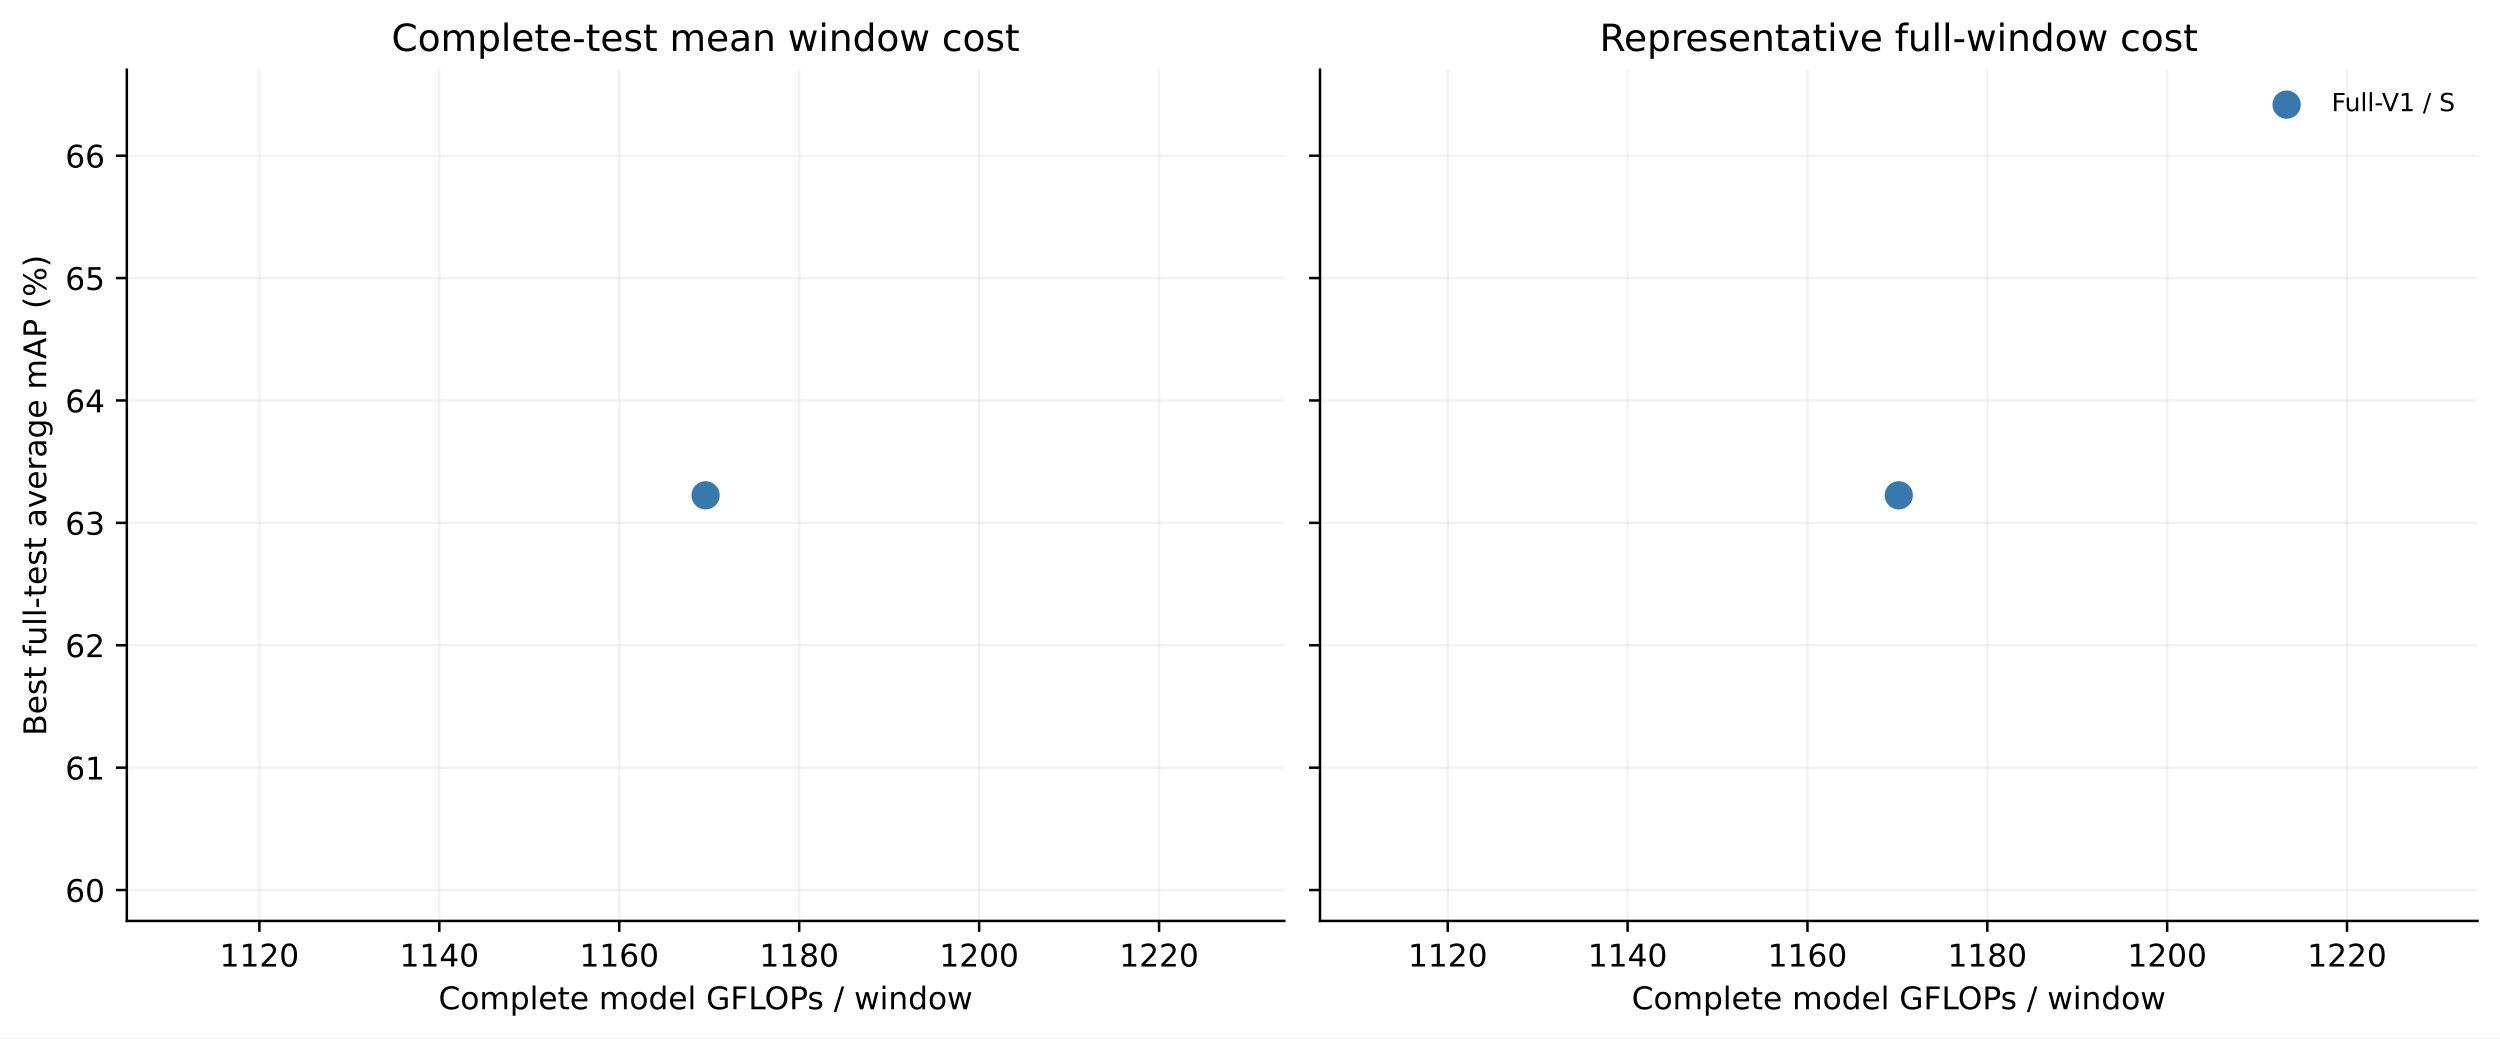
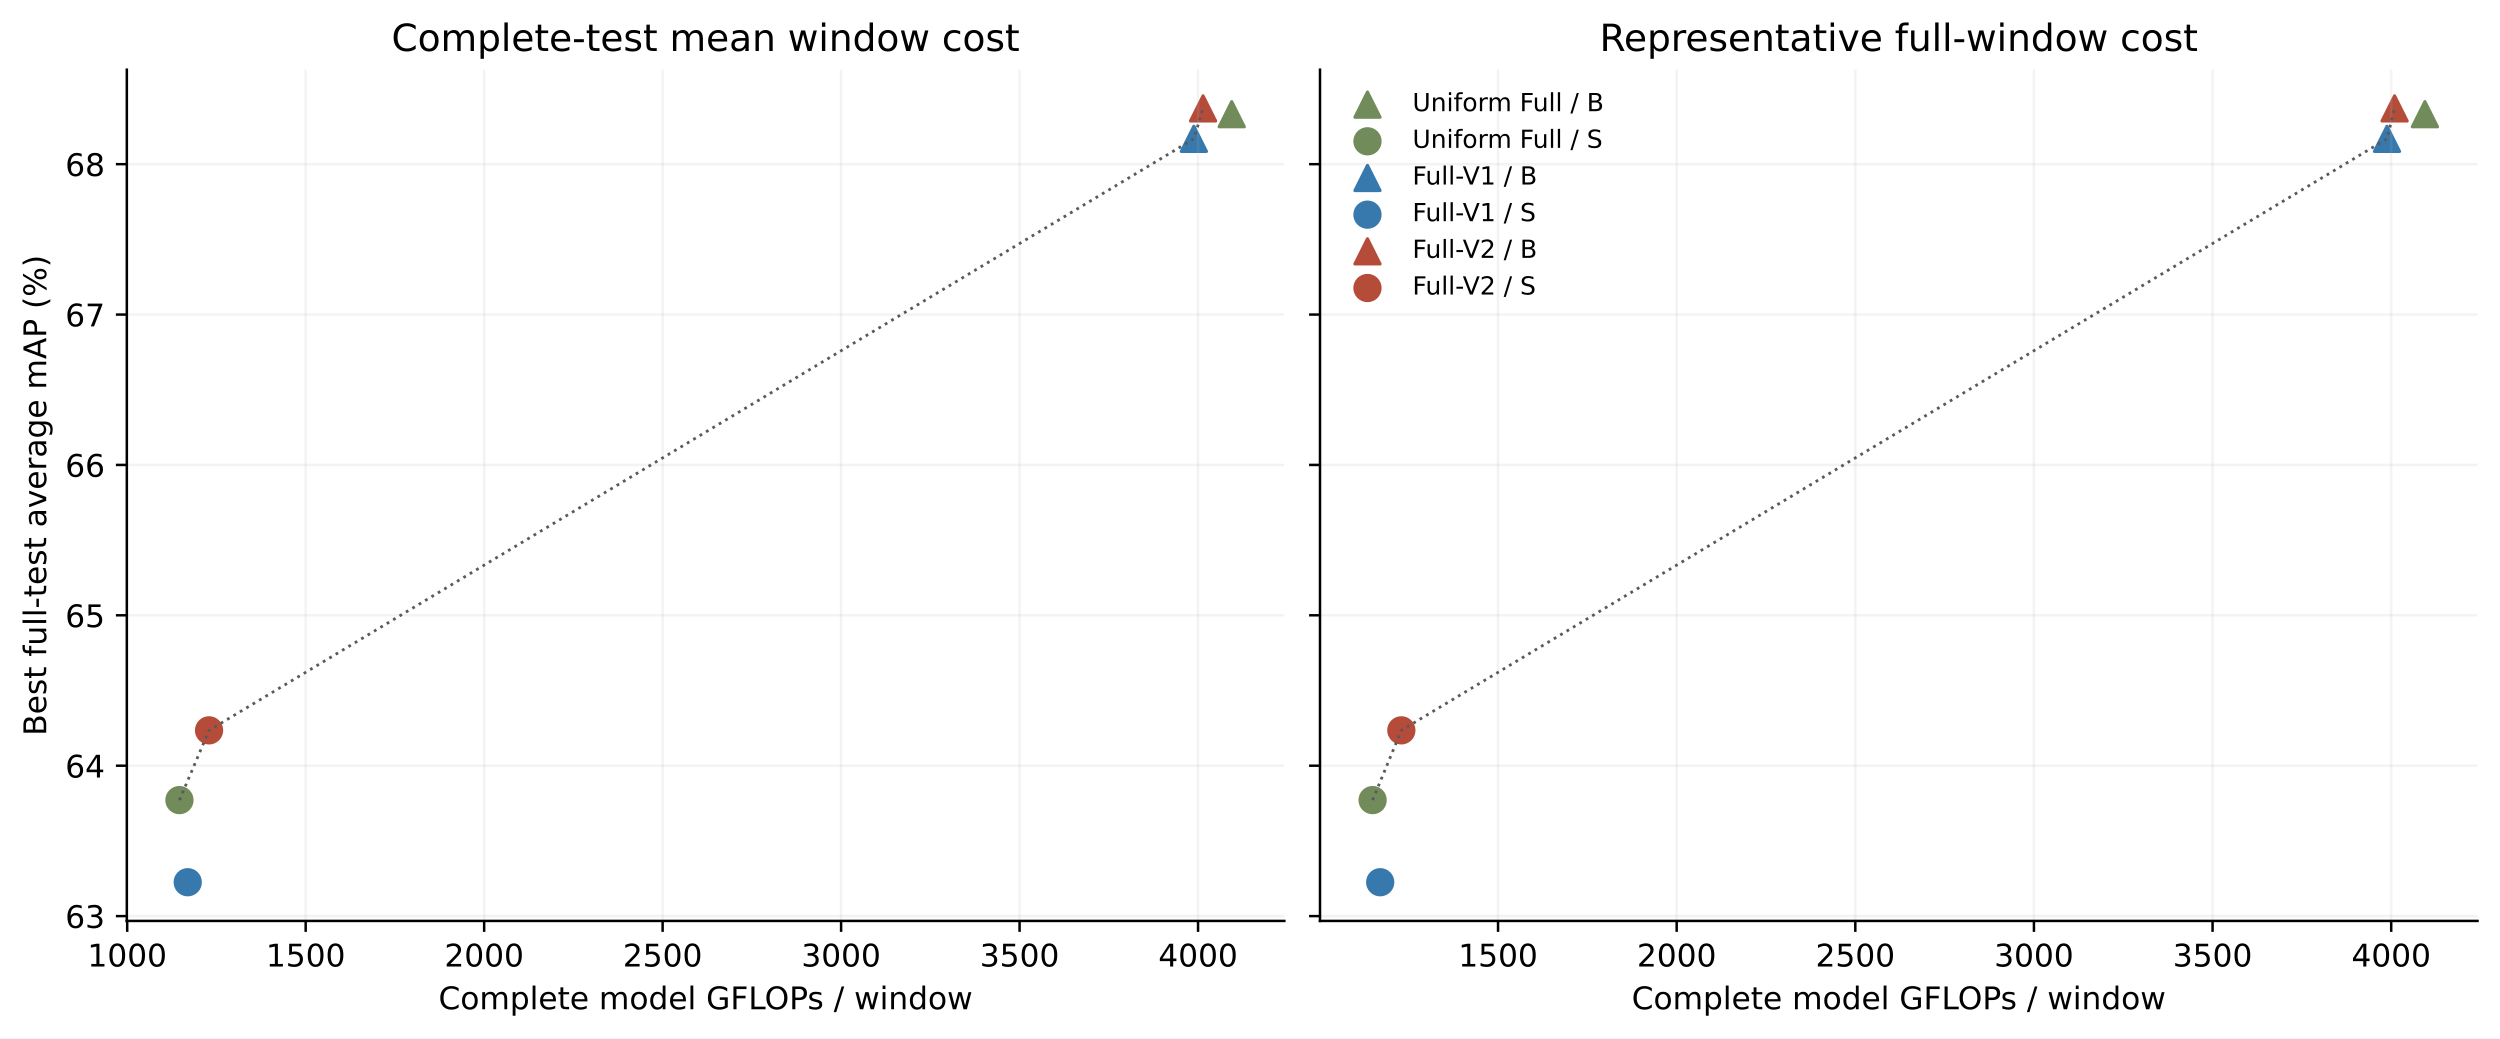
<svg xmlns="http://www.w3.org/2000/svg" xmlns:xlink="http://www.w3.org/1999/xlink" width="800.4pt" height="332.4pt" viewBox="0 0 800.4 332.4" version="1.1">
  <defs>
    <style type="text/css">*{stroke-linejoin: round; stroke-linecap: butt}</style>
  </defs>
  <g id="figure_1">
    <g id="patch_1">
      <path d="M 0 332.4  L 800.4 332.4  L 800.4 0  L 0 0  z " style="fill: #ffffff" />
    </g>
    <g id="axes_1">
      <g id="patch_2">
        <path d="M 40.603 294.843  L 411.191 294.843  L 411.191 22.318  L 40.603 22.318  z " style="fill: #ffffff" />
      </g>
      <g id="PathCollection_1">
        <defs>
-           <path id="m05ff2c87cf" d="M 0 4.031  C 1.069 4.031 2.094 3.606 2.85 2.85  C 3.606 2.094 4.031 1.069 4.031 0  C 4.031 -1.069 3.606 -2.094 2.85 -2.85  C 2.094 -3.606 1.069 -4.031 0 -4.031  C -1.069 -4.031 -2.094 -3.606 -2.85 -2.85  C -3.606 -2.094 -4.031 -1.069 -4.031 0  C -4.031 1.069 -3.606 2.094 -2.85 2.85  C -2.094 3.606 -1.069 4.031 0 4.031  z " style="stroke: #3779ad" />
+           <path id="m44272eaf94" d="M 0 -4.031  L -4.031 4.031  L 4.031 4.031  z " style="stroke: #718b5a" />
        </defs>
-         <g clip-path="url(#pa606c57f43)">
-           <use xlink:href="#m05ff2c87cf" x="225.897" y="158.581" style="fill: #3779ad; stroke: #3779ad" />
+         <g clip-path="url(#pcd680905c7)">
+           <use xlink:href="#m44272eaf94" x="394.346" y="36.565" style="fill: #718b5a; stroke: #718b5a" />
+         </g>
+       </g>
+       <g id="PathCollection_2">
+         <defs>
+           <path id="mfd78c6dddf" d="M 0 4.031  C 1.069 4.031 2.094 3.606 2.85 2.85  C 3.606 2.094 4.031 1.069 4.031 0  C 4.031 -1.069 3.606 -2.094 2.85 -2.85  C 2.094 -3.606 1.069 -4.031 0 -4.031  C -1.069 -4.031 -2.094 -3.606 -2.85 -2.85  C -3.606 -2.094 -4.031 -1.069 -4.031 0  C -4.031 1.069 -3.606 2.094 -2.85 2.85  C -2.094 3.606 -1.069 4.031 0 4.031  z " style="stroke: #718b5a" />
+         </defs>
+         <g clip-path="url(#pcd680905c7)">
+           <use xlink:href="#mfd78c6dddf" x="57.448" y="256.16" style="fill: #718b5a; stroke: #718b5a" />
+         </g>
+       </g>
+       <g id="PathCollection_3">
+         <defs>
+           <path id="m5029ae9d33" d="M 0 -4.031  L -4.031 4.031  L 4.031 4.031  z " style="stroke: #3779ad" />
+         </defs>
+         <g clip-path="url(#pcd680905c7)">
+           <use xlink:href="#m5029ae9d33" x="382.234" y="44.447" style="fill: #3779ad; stroke: #3779ad" />
+         </g>
+       </g>
+       <g id="PathCollection_4">
+         <defs>
+           <path id="mbe1dce1f60" d="M 0 4.031  C 1.069 4.031 2.094 3.606 2.85 2.85  C 3.606 2.094 4.031 1.069 4.031 0  C 4.031 -1.069 3.606 -2.094 2.85 -2.85  C 2.094 -3.606 1.069 -4.031 0 -4.031  C -1.069 -4.031 -2.094 -3.606 -2.85 -2.85  C -3.606 -2.094 -4.031 -1.069 -4.031 0  C -4.031 1.069 -3.606 2.094 -2.85 2.85  C -2.094 3.606 -1.069 4.031 0 4.031  z " style="stroke: #3779ad" />
+         </defs>
+         <g clip-path="url(#pcd680905c7)">
+           <use xlink:href="#mbe1dce1f60" x="60.105" y="282.456" style="fill: #3779ad; stroke: #3779ad" />
+         </g>
+       </g>
+       <g id="PathCollection_5">
+         <defs>
+           <path id="m3cc114fa49" d="M 0 -4.031  L -4.031 4.031  L 4.031 4.031  z " style="stroke: #b54c3a" />
+         </defs>
+         <g clip-path="url(#pcd680905c7)">
+           <use xlink:href="#m3cc114fa49" x="385.171" y="34.706" style="fill: #b54c3a; stroke: #b54c3a" />
+         </g>
+       </g>
+       <g id="PathCollection_6">
+         <defs>
+           <path id="me7aaa6acf8" d="M 0 4.031  C 1.069 4.031 2.094 3.606 2.85 2.85  C 3.606 2.094 4.031 1.069 4.031 0  C 4.031 -1.069 3.606 -2.094 2.85 -2.85  C 2.094 -3.606 1.069 -4.031 0 -4.031  C -1.069 -4.031 -2.094 -3.606 -2.85 -2.85  C -3.606 -2.094 -4.031 -1.069 -4.031 0  C -4.031 1.069 -3.606 2.094 -2.85 2.85  C -2.094 3.606 -1.069 4.031 0 4.031  z " style="stroke: #b54c3a" />
+         </defs>
+         <g clip-path="url(#pcd680905c7)">
+           <use xlink:href="#me7aaa6acf8" x="66.931" y="233.828" style="fill: #b54c3a; stroke: #b54c3a" />
        </g>
      </g>
      <g id="matplotlib.axis_1">
        <g id="xtick_1">
          <g id="line2d_1">
-             <path d="M 83.04 294.843  L 83.04 22.318  " clip-path="url(#pa606c57f43)" style="fill: none; stroke: #b0b0b0; stroke-opacity: 0.15; stroke-width: 0.8; stroke-linecap: square" />
+             <path d="M 40.724 294.843  L 40.724 22.318  " clip-path="url(#pcd680905c7)" style="fill: none; stroke: #b0b0b0; stroke-opacity: 0.15; stroke-width: 0.8; stroke-linecap: square" />
          </g>
          <g id="line2d_2">
            <defs>
-               <path id="m215910ad88" d="M 0 0  L 0 3.5  " style="stroke: #000000; stroke-width: 0.8" />
+               <path id="m6adda5d31d" d="M 0 0  L 0 3.5  " style="stroke: #000000; stroke-width: 0.8" />
            </defs>
            <g>
-               <use xlink:href="#m215910ad88" x="83.04" y="294.843" style="stroke: #000000; stroke-width: 0.8" />
+               <use xlink:href="#m6adda5d31d" x="40.724" y="294.843" style="stroke: #000000; stroke-width: 0.8" />
            </g>
          </g>
          <g id="text_1">
-             <text style="font-size: 10px; font-family: 'DejaVu Sans', 'Bitstream Vera Sans', 'Computer Modern Sans Serif', 'Lucida Grande', 'Verdana', 'Geneva', 'Lucid', 'Arial', 'Helvetica', 'Avant Garde', sans-serif; text-anchor: middle" x="83.04" y="309.442" transform="rotate(-0 83.0396 309.4417)">1120</text>
+             <text style="font-size: 10px; font-family: 'DejaVu Sans', 'Bitstream Vera Sans', 'Computer Modern Sans Serif', 'Lucida Grande', 'Verdana', 'Geneva', 'Lucid', 'Arial', 'Helvetica', 'Avant Garde', sans-serif; text-anchor: middle" x="40.724" y="309.442" transform="rotate(-0 40.72366 309.4417)">1000</text>
          </g>
        </g>
        <g id="xtick_2">
          <g id="line2d_3">
-             <path d="M 140.649 294.843  L 140.649 22.318  " clip-path="url(#pa606c57f43)" style="fill: none; stroke: #b0b0b0; stroke-opacity: 0.15; stroke-width: 0.8; stroke-linecap: square" />
+             <path d="M 97.864 294.843  L 97.864 22.318  " clip-path="url(#pcd680905c7)" style="fill: none; stroke: #b0b0b0; stroke-opacity: 0.15; stroke-width: 0.8; stroke-linecap: square" />
          </g>
          <g id="line2d_4">
            <g>
-               <use xlink:href="#m215910ad88" x="140.649" y="294.843" style="stroke: #000000; stroke-width: 0.8" />
+               <use xlink:href="#m6adda5d31d" x="97.864" y="294.843" style="stroke: #000000; stroke-width: 0.8" />
            </g>
          </g>
          <g id="text_2">
-             <text style="font-size: 10px; font-family: 'DejaVu Sans', 'Bitstream Vera Sans', 'Computer Modern Sans Serif', 'Lucida Grande', 'Verdana', 'Geneva', 'Lucid', 'Arial', 'Helvetica', 'Avant Garde', sans-serif; text-anchor: middle" x="140.649" y="309.442" transform="rotate(-0 140.649 309.4417)">1140</text>
+             <text style="font-size: 10px; font-family: 'DejaVu Sans', 'Bitstream Vera Sans', 'Computer Modern Sans Serif', 'Lucida Grande', 'Verdana', 'Geneva', 'Lucid', 'Arial', 'Helvetica', 'Avant Garde', sans-serif; text-anchor: middle" x="97.864" y="309.442" transform="rotate(-0 97.86436 309.4417)">1500</text>
          </g>
        </g>
        <g id="xtick_3">
          <g id="line2d_5">
-             <path d="M 198.258 294.843  L 198.258 22.318  " clip-path="url(#pa606c57f43)" style="fill: none; stroke: #b0b0b0; stroke-opacity: 0.15; stroke-width: 0.8; stroke-linecap: square" />
+             <path d="M 155.005 294.843  L 155.005 22.318  " clip-path="url(#pcd680905c7)" style="fill: none; stroke: #b0b0b0; stroke-opacity: 0.15; stroke-width: 0.8; stroke-linecap: square" />
          </g>
          <g id="line2d_6">
            <g>
-               <use xlink:href="#m215910ad88" x="198.258" y="294.843" style="stroke: #000000; stroke-width: 0.8" />
+               <use xlink:href="#m6adda5d31d" x="155.005" y="294.843" style="stroke: #000000; stroke-width: 0.8" />
            </g>
          </g>
          <g id="text_3">
-             <text style="font-size: 10px; font-family: 'DejaVu Sans', 'Bitstream Vera Sans', 'Computer Modern Sans Serif', 'Lucida Grande', 'Verdana', 'Geneva', 'Lucid', 'Arial', 'Helvetica', 'Avant Garde', sans-serif; text-anchor: middle" x="198.258" y="309.442" transform="rotate(-0 198.2584 309.4417)">1160</text>
+             <text style="font-size: 10px; font-family: 'DejaVu Sans', 'Bitstream Vera Sans', 'Computer Modern Sans Serif', 'Lucida Grande', 'Verdana', 'Geneva', 'Lucid', 'Arial', 'Helvetica', 'Avant Garde', sans-serif; text-anchor: middle" x="155.005" y="309.442" transform="rotate(-0 155.0051 309.4417)">2000</text>
          </g>
        </g>
        <g id="xtick_4">
          <g id="line2d_7">
-             <path d="M 255.868 294.843  L 255.868 22.318  " clip-path="url(#pa606c57f43)" style="fill: none; stroke: #b0b0b0; stroke-opacity: 0.15; stroke-width: 0.8; stroke-linecap: square" />
+             <path d="M 212.146 294.843  L 212.146 22.318  " clip-path="url(#pcd680905c7)" style="fill: none; stroke: #b0b0b0; stroke-opacity: 0.15; stroke-width: 0.8; stroke-linecap: square" />
          </g>
          <g id="line2d_8">
            <g>
-               <use xlink:href="#m215910ad88" x="255.868" y="294.843" style="stroke: #000000; stroke-width: 0.8" />
+               <use xlink:href="#m6adda5d31d" x="212.146" y="294.843" style="stroke: #000000; stroke-width: 0.8" />
            </g>
          </g>
          <g id="text_4">
-             <text style="font-size: 10px; font-family: 'DejaVu Sans', 'Bitstream Vera Sans', 'Computer Modern Sans Serif', 'Lucida Grande', 'Verdana', 'Geneva', 'Lucid', 'Arial', 'Helvetica', 'Avant Garde', sans-serif; text-anchor: middle" x="255.868" y="309.442" transform="rotate(-0 255.8678 309.4417)">1180</text>
+             <text style="font-size: 10px; font-family: 'DejaVu Sans', 'Bitstream Vera Sans', 'Computer Modern Sans Serif', 'Lucida Grande', 'Verdana', 'Geneva', 'Lucid', 'Arial', 'Helvetica', 'Avant Garde', sans-serif; text-anchor: middle" x="212.146" y="309.442" transform="rotate(-0 212.1458 309.4417)">2500</text>
          </g>
        </g>
        <g id="xtick_5">
          <g id="line2d_9">
-             <path d="M 313.477 294.843  L 313.477 22.318  " clip-path="url(#pa606c57f43)" style="fill: none; stroke: #b0b0b0; stroke-opacity: 0.15; stroke-width: 0.8; stroke-linecap: square" />
+             <path d="M 269.286 294.843  L 269.286 22.318  " clip-path="url(#pcd680905c7)" style="fill: none; stroke: #b0b0b0; stroke-opacity: 0.15; stroke-width: 0.8; stroke-linecap: square" />
          </g>
          <g id="line2d_10">
            <g>
-               <use xlink:href="#m215910ad88" x="313.477" y="294.843" style="stroke: #000000; stroke-width: 0.8" />
+               <use xlink:href="#m6adda5d31d" x="269.286" y="294.843" style="stroke: #000000; stroke-width: 0.8" />
            </g>
          </g>
          <g id="text_5">
-             <text style="font-size: 10px; font-family: 'DejaVu Sans', 'Bitstream Vera Sans', 'Computer Modern Sans Serif', 'Lucida Grande', 'Verdana', 'Geneva', 'Lucid', 'Arial', 'Helvetica', 'Avant Garde', sans-serif; text-anchor: middle" x="313.477" y="309.442" transform="rotate(-0 313.4772 309.4417)">1200</text>
+             <text style="font-size: 10px; font-family: 'DejaVu Sans', 'Bitstream Vera Sans', 'Computer Modern Sans Serif', 'Lucida Grande', 'Verdana', 'Geneva', 'Lucid', 'Arial', 'Helvetica', 'Avant Garde', sans-serif; text-anchor: middle" x="269.286" y="309.442" transform="rotate(-0 269.2865 309.4417)">3000</text>
          </g>
        </g>
        <g id="xtick_6">
          <g id="line2d_11">
-             <path d="M 371.087 294.843  L 371.087 22.318  " clip-path="url(#pa606c57f43)" style="fill: none; stroke: #b0b0b0; stroke-opacity: 0.15; stroke-width: 0.8; stroke-linecap: square" />
+             <path d="M 326.427 294.843  L 326.427 22.318  " clip-path="url(#pcd680905c7)" style="fill: none; stroke: #b0b0b0; stroke-opacity: 0.15; stroke-width: 0.8; stroke-linecap: square" />
          </g>
          <g id="line2d_12">
            <g>
-               <use xlink:href="#m215910ad88" x="371.087" y="294.843" style="stroke: #000000; stroke-width: 0.8" />
+               <use xlink:href="#m6adda5d31d" x="326.427" y="294.843" style="stroke: #000000; stroke-width: 0.8" />
            </g>
          </g>
          <g id="text_6">
-             <text style="font-size: 10px; font-family: 'DejaVu Sans', 'Bitstream Vera Sans', 'Computer Modern Sans Serif', 'Lucida Grande', 'Verdana', 'Geneva', 'Lucid', 'Arial', 'Helvetica', 'Avant Garde', sans-serif; text-anchor: middle" x="371.087" y="309.442" transform="rotate(-0 371.0866 309.4417)">1220</text>
-           </g>
-         </g>
-         <g id="text_7">
+             <text style="font-size: 10px; font-family: 'DejaVu Sans', 'Bitstream Vera Sans', 'Computer Modern Sans Serif', 'Lucida Grande', 'Verdana', 'Geneva', 'Lucid', 'Arial', 'Helvetica', 'Avant Garde', sans-serif; text-anchor: middle" x="326.427" y="309.442" transform="rotate(-0 326.4272 309.4417)">3500</text>
+           </g>
+         </g>
+         <g id="xtick_7">
+           <g id="line2d_13">
+             <path d="M 383.568 294.843  L 383.568 22.318  " clip-path="url(#pcd680905c7)" style="fill: none; stroke: #b0b0b0; stroke-opacity: 0.15; stroke-width: 0.8; stroke-linecap: square" />
+           </g>
+           <g id="line2d_14">
+             <g>
+               <use xlink:href="#m6adda5d31d" x="383.568" y="294.843" style="stroke: #000000; stroke-width: 0.8" />
+             </g>
+           </g>
+           <g id="text_7">
+             <text style="font-size: 10px; font-family: 'DejaVu Sans', 'Bitstream Vera Sans', 'Computer Modern Sans Serif', 'Lucida Grande', 'Verdana', 'Geneva', 'Lucid', 'Arial', 'Helvetica', 'Avant Garde', sans-serif; text-anchor: middle" x="383.568" y="309.442" transform="rotate(-0 383.5678 309.4417)">4000</text>
+           </g>
+         </g>
+         <g id="text_8">
          <text style="font-size: 10px; font-family: 'DejaVu Sans', 'Bitstream Vera Sans', 'Computer Modern Sans Serif', 'Lucida Grande', 'Verdana', 'Geneva', 'Lucid', 'Arial', 'Helvetica', 'Avant Garde', sans-serif; text-anchor: middle" x="225.897" y="323.12" transform="rotate(-0 225.8972 323.1198)">Complete model GFLOPs / window</text>
        </g>
      </g>
      <g id="matplotlib.axis_2">
        <g id="ytick_1">
-           <g id="line2d_13">
-             <path d="M 40.603 284.958  L 411.191 284.958  " clip-path="url(#pa606c57f43)" style="fill: none; stroke: #b0b0b0; stroke-opacity: 0.15; stroke-width: 0.8; stroke-linecap: square" />
-           </g>
-           <g id="line2d_14">
+           <g id="line2d_15">
+             <path d="M 40.603 293.294  L 411.191 293.294  " clip-path="url(#pcd680905c7)" style="fill: none; stroke: #b0b0b0; stroke-opacity: 0.15; stroke-width: 0.8; stroke-linecap: square" />
+           </g>
+           <g id="line2d_16">
            <defs>
-               <path id="m08c3d53acb" d="M 0 0  L -3.5 0  " style="stroke: #000000; stroke-width: 0.8" />
+               <path id="mb6b72ffe5f" d="M 0 0  L -3.5 0  " style="stroke: #000000; stroke-width: 0.8" />
            </defs>
            <g>
-               <use xlink:href="#m08c3d53acb" x="40.603" y="284.958" style="stroke: #000000; stroke-width: 0.8" />
-             </g>
-           </g>
-           <g id="text_8">
-             <text style="font-size: 10px; font-family: 'DejaVu Sans', 'Bitstream Vera Sans', 'Computer Modern Sans Serif', 'Lucida Grande', 'Verdana', 'Geneva', 'Lucid', 'Arial', 'Helvetica', 'Avant Garde', sans-serif; text-anchor: end" x="33.603" y="288.757" transform="rotate(-0 33.60312 288.7571)">60</text>
+               <use xlink:href="#mb6b72ffe5f" x="40.603" y="293.294" style="stroke: #000000; stroke-width: 0.8" />
+             </g>
+           </g>
+           <g id="text_9">
+             <text style="font-size: 10px; font-family: 'DejaVu Sans', 'Bitstream Vera Sans', 'Computer Modern Sans Serif', 'Lucida Grande', 'Verdana', 'Geneva', 'Lucid', 'Arial', 'Helvetica', 'Avant Garde', sans-serif; text-anchor: end" x="33.603" y="297.093" transform="rotate(-0 33.60312 297.0933)">63</text>
          </g>
        </g>
        <g id="ytick_2">
-           <g id="line2d_15">
-             <path d="M 40.603 245.772  L 411.191 245.772  " clip-path="url(#pa606c57f43)" style="fill: none; stroke: #b0b0b0; stroke-opacity: 0.15; stroke-width: 0.8; stroke-linecap: square" />
-           </g>
-           <g id="line2d_16">
-             <g>
-               <use xlink:href="#m08c3d53acb" x="40.603" y="245.772" style="stroke: #000000; stroke-width: 0.8" />
-             </g>
-           </g>
-           <g id="text_9">
-             <text style="font-size: 10px; font-family: 'DejaVu Sans', 'Bitstream Vera Sans', 'Computer Modern Sans Serif', 'Lucida Grande', 'Verdana', 'Geneva', 'Lucid', 'Arial', 'Helvetica', 'Avant Garde', sans-serif; text-anchor: end" x="33.603" y="249.572" transform="rotate(-0 33.60312 249.5717)">61</text>
+           <g id="line2d_17">
+             <path d="M 40.603 245.147  L 411.191 245.147  " clip-path="url(#pcd680905c7)" style="fill: none; stroke: #b0b0b0; stroke-opacity: 0.15; stroke-width: 0.8; stroke-linecap: square" />
+           </g>
+           <g id="line2d_18">
+             <g>
+               <use xlink:href="#mb6b72ffe5f" x="40.603" y="245.147" style="stroke: #000000; stroke-width: 0.8" />
+             </g>
+           </g>
+           <g id="text_10">
+             <text style="font-size: 10px; font-family: 'DejaVu Sans', 'Bitstream Vera Sans', 'Computer Modern Sans Serif', 'Lucida Grande', 'Verdana', 'Geneva', 'Lucid', 'Arial', 'Helvetica', 'Avant Garde', sans-serif; text-anchor: end" x="33.603" y="248.946" transform="rotate(-0 33.60312 248.9463)">64</text>
          </g>
        </g>
        <g id="ytick_3">
-           <g id="line2d_17">
-             <path d="M 40.603 206.587  L 411.191 206.587  " clip-path="url(#pa606c57f43)" style="fill: none; stroke: #b0b0b0; stroke-opacity: 0.15; stroke-width: 0.8; stroke-linecap: square" />
-           </g>
-           <g id="line2d_18">
-             <g>
-               <use xlink:href="#m08c3d53acb" x="40.603" y="206.587" style="stroke: #000000; stroke-width: 0.8" />
-             </g>
-           </g>
-           <g id="text_10">
-             <text style="font-size: 10px; font-family: 'DejaVu Sans', 'Bitstream Vera Sans', 'Computer Modern Sans Serif', 'Lucida Grande', 'Verdana', 'Geneva', 'Lucid', 'Arial', 'Helvetica', 'Avant Garde', sans-serif; text-anchor: end" x="33.603" y="210.386" transform="rotate(-0 33.60312 210.3863)">62</text>
+           <g id="line2d_19">
+             <path d="M 40.603 197  L 411.191 197  " clip-path="url(#pcd680905c7)" style="fill: none; stroke: #b0b0b0; stroke-opacity: 0.15; stroke-width: 0.8; stroke-linecap: square" />
+           </g>
+           <g id="line2d_20">
+             <g>
+               <use xlink:href="#mb6b72ffe5f" x="40.603" y="197" style="stroke: #000000; stroke-width: 0.8" />
+             </g>
+           </g>
+           <g id="text_11">
+             <text style="font-size: 10px; font-family: 'DejaVu Sans', 'Bitstream Vera Sans', 'Computer Modern Sans Serif', 'Lucida Grande', 'Verdana', 'Geneva', 'Lucid', 'Arial', 'Helvetica', 'Avant Garde', sans-serif; text-anchor: end" x="33.603" y="200.799" transform="rotate(-0 33.60312 200.7994)">65</text>
          </g>
        </g>
        <g id="ytick_4">
-           <g id="line2d_19">
-             <path d="M 40.603 167.402  L 411.191 167.402  " clip-path="url(#pa606c57f43)" style="fill: none; stroke: #b0b0b0; stroke-opacity: 0.15; stroke-width: 0.8; stroke-linecap: square" />
-           </g>
-           <g id="line2d_20">
-             <g>
-               <use xlink:href="#m08c3d53acb" x="40.603" y="167.402" style="stroke: #000000; stroke-width: 0.8" />
-             </g>
-           </g>
-           <g id="text_11">
-             <text style="font-size: 10px; font-family: 'DejaVu Sans', 'Bitstream Vera Sans', 'Computer Modern Sans Serif', 'Lucida Grande', 'Verdana', 'Geneva', 'Lucid', 'Arial', 'Helvetica', 'Avant Garde', sans-serif; text-anchor: end" x="33.603" y="171.201" transform="rotate(-0 33.60312 171.2009)">63</text>
+           <g id="line2d_21">
+             <path d="M 40.603 148.853  L 411.191 148.853  " clip-path="url(#pcd680905c7)" style="fill: none; stroke: #b0b0b0; stroke-opacity: 0.15; stroke-width: 0.8; stroke-linecap: square" />
+           </g>
+           <g id="line2d_22">
+             <g>
+               <use xlink:href="#mb6b72ffe5f" x="40.603" y="148.853" style="stroke: #000000; stroke-width: 0.8" />
+             </g>
+           </g>
+           <g id="text_12">
+             <text style="font-size: 10px; font-family: 'DejaVu Sans', 'Bitstream Vera Sans', 'Computer Modern Sans Serif', 'Lucida Grande', 'Verdana', 'Geneva', 'Lucid', 'Arial', 'Helvetica', 'Avant Garde', sans-serif; text-anchor: end" x="33.603" y="152.652" transform="rotate(-0 33.60312 152.6525)">66</text>
          </g>
        </g>
        <g id="ytick_5">
-           <g id="line2d_21">
-             <path d="M 40.603 128.216  L 411.191 128.216  " clip-path="url(#pa606c57f43)" style="fill: none; stroke: #b0b0b0; stroke-opacity: 0.15; stroke-width: 0.8; stroke-linecap: square" />
-           </g>
-           <g id="line2d_22">
-             <g>
-               <use xlink:href="#m08c3d53acb" x="40.603" y="128.216" style="stroke: #000000; stroke-width: 0.8" />
-             </g>
-           </g>
-           <g id="text_12">
-             <text style="font-size: 10px; font-family: 'DejaVu Sans', 'Bitstream Vera Sans', 'Computer Modern Sans Serif', 'Lucida Grande', 'Verdana', 'Geneva', 'Lucid', 'Arial', 'Helvetica', 'Avant Garde', sans-serif; text-anchor: end" x="33.603" y="132.015" transform="rotate(-0 33.60312 132.0155)">64</text>
+           <g id="line2d_23">
+             <path d="M 40.603 100.706  L 411.191 100.706  " clip-path="url(#pcd680905c7)" style="fill: none; stroke: #b0b0b0; stroke-opacity: 0.15; stroke-width: 0.8; stroke-linecap: square" />
+           </g>
+           <g id="line2d_24">
+             <g>
+               <use xlink:href="#mb6b72ffe5f" x="40.603" y="100.706" style="stroke: #000000; stroke-width: 0.8" />
+             </g>
+           </g>
+           <g id="text_13">
+             <text style="font-size: 10px; font-family: 'DejaVu Sans', 'Bitstream Vera Sans', 'Computer Modern Sans Serif', 'Lucida Grande', 'Verdana', 'Geneva', 'Lucid', 'Arial', 'Helvetica', 'Avant Garde', sans-serif; text-anchor: end" x="33.603" y="104.506" transform="rotate(-0 33.60312 104.5056)">67</text>
          </g>
        </g>
        <g id="ytick_6">
-           <g id="line2d_23">
-             <path d="M 40.603 89.031  L 411.191 89.031  " clip-path="url(#pa606c57f43)" style="fill: none; stroke: #b0b0b0; stroke-opacity: 0.15; stroke-width: 0.8; stroke-linecap: square" />
-           </g>
-           <g id="line2d_24">
-             <g>
-               <use xlink:href="#m08c3d53acb" x="40.603" y="89.031" style="stroke: #000000; stroke-width: 0.8" />
-             </g>
-           </g>
-           <g id="text_13">
-             <text style="font-size: 10px; font-family: 'DejaVu Sans', 'Bitstream Vera Sans', 'Computer Modern Sans Serif', 'Lucida Grande', 'Verdana', 'Geneva', 'Lucid', 'Arial', 'Helvetica', 'Avant Garde', sans-serif; text-anchor: end" x="33.603" y="92.83" transform="rotate(-0 33.60312 92.83007)">65</text>
-           </g>
-         </g>
-         <g id="ytick_7">
          <g id="line2d_25">
-             <path d="M 40.603 49.845  L 411.191 49.845  " clip-path="url(#pa606c57f43)" style="fill: none; stroke: #b0b0b0; stroke-opacity: 0.15; stroke-width: 0.8; stroke-linecap: square" />
+             <path d="M 40.603 52.559  L 411.191 52.559  " clip-path="url(#pcd680905c7)" style="fill: none; stroke: #b0b0b0; stroke-opacity: 0.15; stroke-width: 0.8; stroke-linecap: square" />
          </g>
          <g id="line2d_26">
            <g>
-               <use xlink:href="#m08c3d53acb" x="40.603" y="49.845" style="stroke: #000000; stroke-width: 0.8" />
+               <use xlink:href="#mb6b72ffe5f" x="40.603" y="52.559" style="stroke: #000000; stroke-width: 0.8" />
            </g>
          </g>
          <g id="text_14">
-             <text style="font-size: 10px; font-family: 'DejaVu Sans', 'Bitstream Vera Sans', 'Computer Modern Sans Serif', 'Lucida Grande', 'Verdana', 'Geneva', 'Lucid', 'Arial', 'Helvetica', 'Avant Garde', sans-serif; text-anchor: end" x="33.603" y="53.645" transform="rotate(-0 33.60312 53.64467)">66</text>
+             <text style="font-size: 10px; font-family: 'DejaVu Sans', 'Bitstream Vera Sans', 'Computer Modern Sans Serif', 'Lucida Grande', 'Verdana', 'Geneva', 'Lucid', 'Arial', 'Helvetica', 'Avant Garde', sans-serif; text-anchor: end" x="33.603" y="56.359" transform="rotate(-0 33.60312 56.35863)">68</text>
          </g>
        </g>
        <g id="text_15">
          <text style="font-size: 10px; font-family: 'DejaVu Sans', 'Bitstream Vera Sans', 'Computer Modern Sans Serif', 'Lucida Grande', 'Verdana', 'Geneva', 'Lucid', 'Arial', 'Helvetica', 'Avant Garde', sans-serif; text-anchor: middle" x="14.798" y="158.581" transform="rotate(-90 14.79844 158.5807)">Best full-test average mAP (%)</text>
        </g>
      </g>
      <g id="line2d_27">
-         <path d="M 225.897 158.581  " clip-path="url(#pa606c57f43)" style="fill: none; stroke-dasharray: 0.9,1.485; stroke-dashoffset: 0; stroke: #595959; stroke-width: 0.9" />
+         <path d="M 57.448 256.16  L 66.931 233.828  L 382.234 44.447  L 385.171 34.706  " clip-path="url(#pcd680905c7)" style="fill: none; stroke-dasharray: 0.9,1.485; stroke-dashoffset: 0; stroke: #595959; stroke-width: 0.9" />
      </g>
      <g id="patch_3">
        <path d="M 40.603 294.843  L 40.603 22.318  " style="fill: none; stroke: #000000; stroke-width: 0.8; stroke-linejoin: miter; stroke-linecap: square" />
      </g>
      <g id="patch_4">
        <path d="M 40.603 294.843  L 411.191 294.843  " style="fill: none; stroke: #000000; stroke-width: 0.8; stroke-linejoin: miter; stroke-linecap: square" />
      </g>
      <g id="text_16">
        <text style="font-size: 12px; font-family: 'DejaVu Sans', 'Bitstream Vera Sans', 'Computer Modern Sans Serif', 'Lucida Grande', 'Verdana', 'Geneva', 'Lucid', 'Arial', 'Helvetica', 'Avant Garde', sans-serif; text-anchor: middle" x="225.897" y="16.318" transform="rotate(-0 225.8972 16.31812)">Complete-test mean window cost</text>
      </g>
    </g>
    <g id="axes_2">
      <g id="patch_5">
        <path d="M 422.611 294.843  L 793.2 294.843  L 793.2 22.318  L 422.611 22.318  z " style="fill: #ffffff" />
      </g>
-       <g id="PathCollection_2">
-         <g clip-path="url(#p50c77d926b)">
-           <use xlink:href="#m05ff2c87cf" x="607.905" y="158.581" style="fill: #3779ad; stroke: #3779ad" />
+       <g id="PathCollection_7">
+         <g clip-path="url(#pb8b7b64387)">
+           <use xlink:href="#m44272eaf94" x="776.355" y="36.565" style="fill: #718b5a; stroke: #718b5a" />
+         </g>
+       </g>
+       <g id="PathCollection_8">
+         <g clip-path="url(#pb8b7b64387)">
+           <use xlink:href="#mfd78c6dddf" x="439.456" y="256.16" style="fill: #718b5a; stroke: #718b5a" />
+         </g>
+       </g>
+       <g id="PathCollection_9">
+         <g clip-path="url(#pb8b7b64387)">
+           <use xlink:href="#m5029ae9d33" x="764.217" y="44.447" style="fill: #3779ad; stroke: #3779ad" />
+         </g>
+       </g>
+       <g id="PathCollection_10">
+         <g clip-path="url(#pb8b7b64387)">
+           <use xlink:href="#mbe1dce1f60" x="441.885" y="282.456" style="fill: #3779ad; stroke: #3779ad" />
+         </g>
+       </g>
+       <g id="PathCollection_11">
+         <g clip-path="url(#pb8b7b64387)">
+           <use xlink:href="#m3cc114fa49" x="766.645" y="34.706" style="fill: #b54c3a; stroke: #b54c3a" />
+         </g>
+       </g>
+       <g id="PathCollection_12">
+         <g clip-path="url(#pb8b7b64387)">
+           <use xlink:href="#me7aaa6acf8" x="448.653" y="233.828" style="fill: #b54c3a; stroke: #b54c3a" />
        </g>
      </g>
      <g id="matplotlib.axis_3">
-         <g id="xtick_7">
+         <g id="xtick_8">
          <g id="line2d_28">
-             <path d="M 463.511 294.843  L 463.511 22.318  " clip-path="url(#p50c77d926b)" style="fill: none; stroke: #b0b0b0; stroke-opacity: 0.15; stroke-width: 0.8; stroke-linecap: square" />
+             <path d="M 479.614 294.843  L 479.614 22.318  " clip-path="url(#pb8b7b64387)" style="fill: none; stroke: #b0b0b0; stroke-opacity: 0.15; stroke-width: 0.8; stroke-linecap: square" />
          </g>
          <g id="line2d_29">
            <g>
-               <use xlink:href="#m215910ad88" x="463.511" y="294.843" style="stroke: #000000; stroke-width: 0.8" />
+               <use xlink:href="#m6adda5d31d" x="479.614" y="294.843" style="stroke: #000000; stroke-width: 0.8" />
            </g>
          </g>
          <g id="text_17">
-             <text style="font-size: 10px; font-family: 'DejaVu Sans', 'Bitstream Vera Sans', 'Computer Modern Sans Serif', 'Lucida Grande', 'Verdana', 'Geneva', 'Lucid', 'Arial', 'Helvetica', 'Avant Garde', sans-serif; text-anchor: middle" x="463.511" y="309.442" transform="rotate(-0 463.511 309.4417)">1120</text>
-           </g>
-         </g>
-         <g id="xtick_8">
+             <text style="font-size: 10px; font-family: 'DejaVu Sans', 'Bitstream Vera Sans', 'Computer Modern Sans Serif', 'Lucida Grande', 'Verdana', 'Geneva', 'Lucid', 'Arial', 'Helvetica', 'Avant Garde', sans-serif; text-anchor: middle" x="479.614" y="309.442" transform="rotate(-0 479.6136 309.4417)">1500</text>
+           </g>
+         </g>
+         <g id="xtick_9">
          <g id="line2d_30">
-             <path d="M 521.093 294.843  L 521.093 22.318  " clip-path="url(#p50c77d926b)" style="fill: none; stroke: #b0b0b0; stroke-opacity: 0.15; stroke-width: 0.8; stroke-linecap: square" />
+             <path d="M 536.804 294.843  L 536.804 22.318  " clip-path="url(#pb8b7b64387)" style="fill: none; stroke: #b0b0b0; stroke-opacity: 0.15; stroke-width: 0.8; stroke-linecap: square" />
          </g>
          <g id="line2d_31">
            <g>
-               <use xlink:href="#m215910ad88" x="521.093" y="294.843" style="stroke: #000000; stroke-width: 0.8" />
+               <use xlink:href="#m6adda5d31d" x="536.804" y="294.843" style="stroke: #000000; stroke-width: 0.8" />
            </g>
          </g>
          <g id="text_18">
-             <text style="font-size: 10px; font-family: 'DejaVu Sans', 'Bitstream Vera Sans', 'Computer Modern Sans Serif', 'Lucida Grande', 'Verdana', 'Geneva', 'Lucid', 'Arial', 'Helvetica', 'Avant Garde', sans-serif; text-anchor: middle" x="521.093" y="309.442" transform="rotate(-0 521.093 309.4417)">1140</text>
-           </g>
-         </g>
-         <g id="xtick_9">
+             <text style="font-size: 10px; font-family: 'DejaVu Sans', 'Bitstream Vera Sans', 'Computer Modern Sans Serif', 'Lucida Grande', 'Verdana', 'Geneva', 'Lucid', 'Arial', 'Helvetica', 'Avant Garde', sans-serif; text-anchor: middle" x="536.804" y="309.442" transform="rotate(-0 536.8042 309.4417)">2000</text>
+           </g>
+         </g>
+         <g id="xtick_10">
          <g id="line2d_32">
-             <path d="M 578.675 294.843  L 578.675 22.318  " clip-path="url(#p50c77d926b)" style="fill: none; stroke: #b0b0b0; stroke-opacity: 0.15; stroke-width: 0.8; stroke-linecap: square" />
+             <path d="M 593.995 294.843  L 593.995 22.318  " clip-path="url(#pb8b7b64387)" style="fill: none; stroke: #b0b0b0; stroke-opacity: 0.15; stroke-width: 0.8; stroke-linecap: square" />
          </g>
          <g id="line2d_33">
            <g>
-               <use xlink:href="#m215910ad88" x="578.675" y="294.843" style="stroke: #000000; stroke-width: 0.8" />
+               <use xlink:href="#m6adda5d31d" x="593.995" y="294.843" style="stroke: #000000; stroke-width: 0.8" />
            </g>
          </g>
          <g id="text_19">
-             <text style="font-size: 10px; font-family: 'DejaVu Sans', 'Bitstream Vera Sans', 'Computer Modern Sans Serif', 'Lucida Grande', 'Verdana', 'Geneva', 'Lucid', 'Arial', 'Helvetica', 'Avant Garde', sans-serif; text-anchor: middle" x="578.675" y="309.442" transform="rotate(-0 578.6749 309.4417)">1160</text>
-           </g>
-         </g>
-         <g id="xtick_10">
+             <text style="font-size: 10px; font-family: 'DejaVu Sans', 'Bitstream Vera Sans', 'Computer Modern Sans Serif', 'Lucida Grande', 'Verdana', 'Geneva', 'Lucid', 'Arial', 'Helvetica', 'Avant Garde', sans-serif; text-anchor: middle" x="593.995" y="309.442" transform="rotate(-0 593.9948 309.4417)">2500</text>
+           </g>
+         </g>
+         <g id="xtick_11">
          <g id="line2d_34">
-             <path d="M 636.257 294.843  L 636.257 22.318  " clip-path="url(#p50c77d926b)" style="fill: none; stroke: #b0b0b0; stroke-opacity: 0.15; stroke-width: 0.8; stroke-linecap: square" />
+             <path d="M 651.185 294.843  L 651.185 22.318  " clip-path="url(#pb8b7b64387)" style="fill: none; stroke: #b0b0b0; stroke-opacity: 0.15; stroke-width: 0.8; stroke-linecap: square" />
          </g>
          <g id="line2d_35">
            <g>
-               <use xlink:href="#m215910ad88" x="636.257" y="294.843" style="stroke: #000000; stroke-width: 0.8" />
+               <use xlink:href="#m6adda5d31d" x="651.185" y="294.843" style="stroke: #000000; stroke-width: 0.8" />
            </g>
          </g>
          <g id="text_20">
-             <text style="font-size: 10px; font-family: 'DejaVu Sans', 'Bitstream Vera Sans', 'Computer Modern Sans Serif', 'Lucida Grande', 'Verdana', 'Geneva', 'Lucid', 'Arial', 'Helvetica', 'Avant Garde', sans-serif; text-anchor: middle" x="636.257" y="309.442" transform="rotate(-0 636.2569 309.4417)">1180</text>
-           </g>
-         </g>
-         <g id="xtick_11">
+             <text style="font-size: 10px; font-family: 'DejaVu Sans', 'Bitstream Vera Sans', 'Computer Modern Sans Serif', 'Lucida Grande', 'Verdana', 'Geneva', 'Lucid', 'Arial', 'Helvetica', 'Avant Garde', sans-serif; text-anchor: middle" x="651.185" y="309.442" transform="rotate(-0 651.1854 309.4417)">3000</text>
+           </g>
+         </g>
+         <g id="xtick_12">
          <g id="line2d_36">
-             <path d="M 693.839 294.843  L 693.839 22.318  " clip-path="url(#p50c77d926b)" style="fill: none; stroke: #b0b0b0; stroke-opacity: 0.15; stroke-width: 0.8; stroke-linecap: square" />
+             <path d="M 708.376 294.843  L 708.376 22.318  " clip-path="url(#pb8b7b64387)" style="fill: none; stroke: #b0b0b0; stroke-opacity: 0.15; stroke-width: 0.8; stroke-linecap: square" />
          </g>
          <g id="line2d_37">
            <g>
-               <use xlink:href="#m215910ad88" x="693.839" y="294.843" style="stroke: #000000; stroke-width: 0.8" />
+               <use xlink:href="#m6adda5d31d" x="708.376" y="294.843" style="stroke: #000000; stroke-width: 0.8" />
            </g>
          </g>
          <g id="text_21">
-             <text style="font-size: 10px; font-family: 'DejaVu Sans', 'Bitstream Vera Sans', 'Computer Modern Sans Serif', 'Lucida Grande', 'Verdana', 'Geneva', 'Lucid', 'Arial', 'Helvetica', 'Avant Garde', sans-serif; text-anchor: middle" x="693.839" y="309.442" transform="rotate(-0 693.8388 309.4417)">1200</text>
-           </g>
-         </g>
-         <g id="xtick_12">
+             <text style="font-size: 10px; font-family: 'DejaVu Sans', 'Bitstream Vera Sans', 'Computer Modern Sans Serif', 'Lucida Grande', 'Verdana', 'Geneva', 'Lucid', 'Arial', 'Helvetica', 'Avant Garde', sans-serif; text-anchor: middle" x="708.376" y="309.442" transform="rotate(-0 708.376 309.4417)">3500</text>
+           </g>
+         </g>
+         <g id="xtick_13">
          <g id="line2d_38">
-             <path d="M 751.421 294.843  L 751.421 22.318  " clip-path="url(#p50c77d926b)" style="fill: none; stroke: #b0b0b0; stroke-opacity: 0.15; stroke-width: 0.8; stroke-linecap: square" />
+             <path d="M 765.567 294.843  L 765.567 22.318  " clip-path="url(#pb8b7b64387)" style="fill: none; stroke: #b0b0b0; stroke-opacity: 0.15; stroke-width: 0.8; stroke-linecap: square" />
          </g>
          <g id="line2d_39">
            <g>
-               <use xlink:href="#m215910ad88" x="751.421" y="294.843" style="stroke: #000000; stroke-width: 0.8" />
+               <use xlink:href="#m6adda5d31d" x="765.567" y="294.843" style="stroke: #000000; stroke-width: 0.8" />
            </g>
          </g>
          <g id="text_22">
-             <text style="font-size: 10px; font-family: 'DejaVu Sans', 'Bitstream Vera Sans', 'Computer Modern Sans Serif', 'Lucida Grande', 'Verdana', 'Geneva', 'Lucid', 'Arial', 'Helvetica', 'Avant Garde', sans-serif; text-anchor: middle" x="751.421" y="309.442" transform="rotate(-0 751.4208 309.4417)">1220</text>
+             <text style="font-size: 10px; font-family: 'DejaVu Sans', 'Bitstream Vera Sans', 'Computer Modern Sans Serif', 'Lucida Grande', 'Verdana', 'Geneva', 'Lucid', 'Arial', 'Helvetica', 'Avant Garde', sans-serif; text-anchor: middle" x="765.567" y="309.442" transform="rotate(-0 765.5666 309.4417)">4000</text>
          </g>
        </g>
        <g id="text_23">
          <text style="font-size: 10px; font-family: 'DejaVu Sans', 'Bitstream Vera Sans', 'Computer Modern Sans Serif', 'Lucida Grande', 'Verdana', 'Geneva', 'Lucid', 'Arial', 'Helvetica', 'Avant Garde', sans-serif; text-anchor: middle" x="607.905" y="323.12" transform="rotate(-0 607.9054 323.1198)">Complete model GFLOPs / window</text>
        </g>
      </g>
      <g id="matplotlib.axis_4">
+         <g id="ytick_7">
+           <g id="line2d_40">
+             <path d="M 422.611 293.294  L 793.2 293.294  " clip-path="url(#pb8b7b64387)" style="fill: none; stroke: #b0b0b0; stroke-opacity: 0.15; stroke-width: 0.8; stroke-linecap: square" />
+           </g>
+           <g id="line2d_41">
+             <g>
+               <use xlink:href="#mb6b72ffe5f" x="422.611" y="293.294" style="stroke: #000000; stroke-width: 0.8" />
+             </g>
+           </g>
+         </g>
        <g id="ytick_8">
-           <g id="line2d_40">
-             <path d="M 422.611 284.958  L 793.2 284.958  " clip-path="url(#p50c77d926b)" style="fill: none; stroke: #b0b0b0; stroke-opacity: 0.15; stroke-width: 0.8; stroke-linecap: square" />
-           </g>
-           <g id="line2d_41">
-             <g>
-               <use xlink:href="#m08c3d53acb" x="422.611" y="284.958" style="stroke: #000000; stroke-width: 0.8" />
+           <g id="line2d_42">
+             <path d="M 422.611 245.147  L 793.2 245.147  " clip-path="url(#pb8b7b64387)" style="fill: none; stroke: #b0b0b0; stroke-opacity: 0.15; stroke-width: 0.8; stroke-linecap: square" />
+           </g>
+           <g id="line2d_43">
+             <g>
+               <use xlink:href="#mb6b72ffe5f" x="422.611" y="245.147" style="stroke: #000000; stroke-width: 0.8" />
            </g>
          </g>
        </g>
        <g id="ytick_9">
-           <g id="line2d_42">
-             <path d="M 422.611 245.772  L 793.2 245.772  " clip-path="url(#p50c77d926b)" style="fill: none; stroke: #b0b0b0; stroke-opacity: 0.15; stroke-width: 0.8; stroke-linecap: square" />
-           </g>
-           <g id="line2d_43">
-             <g>
-               <use xlink:href="#m08c3d53acb" x="422.611" y="245.772" style="stroke: #000000; stroke-width: 0.8" />
+           <g id="line2d_44">
+             <path d="M 422.611 197  L 793.2 197  " clip-path="url(#pb8b7b64387)" style="fill: none; stroke: #b0b0b0; stroke-opacity: 0.15; stroke-width: 0.8; stroke-linecap: square" />
+           </g>
+           <g id="line2d_45">
+             <g>
+               <use xlink:href="#mb6b72ffe5f" x="422.611" y="197" style="stroke: #000000; stroke-width: 0.8" />
            </g>
          </g>
        </g>
        <g id="ytick_10">
-           <g id="line2d_44">
-             <path d="M 422.611 206.587  L 793.2 206.587  " clip-path="url(#p50c77d926b)" style="fill: none; stroke: #b0b0b0; stroke-opacity: 0.15; stroke-width: 0.8; stroke-linecap: square" />
-           </g>
-           <g id="line2d_45">
-             <g>
-               <use xlink:href="#m08c3d53acb" x="422.611" y="206.587" style="stroke: #000000; stroke-width: 0.8" />
+           <g id="line2d_46">
+             <path d="M 422.611 148.853  L 793.2 148.853  " clip-path="url(#pb8b7b64387)" style="fill: none; stroke: #b0b0b0; stroke-opacity: 0.15; stroke-width: 0.8; stroke-linecap: square" />
+           </g>
+           <g id="line2d_47">
+             <g>
+               <use xlink:href="#mb6b72ffe5f" x="422.611" y="148.853" style="stroke: #000000; stroke-width: 0.8" />
            </g>
          </g>
        </g>
        <g id="ytick_11">
-           <g id="line2d_46">
-             <path d="M 422.611 167.402  L 793.2 167.402  " clip-path="url(#p50c77d926b)" style="fill: none; stroke: #b0b0b0; stroke-opacity: 0.15; stroke-width: 0.8; stroke-linecap: square" />
-           </g>
-           <g id="line2d_47">
-             <g>
-               <use xlink:href="#m08c3d53acb" x="422.611" y="167.402" style="stroke: #000000; stroke-width: 0.8" />
+           <g id="line2d_48">
+             <path d="M 422.611 100.706  L 793.2 100.706  " clip-path="url(#pb8b7b64387)" style="fill: none; stroke: #b0b0b0; stroke-opacity: 0.15; stroke-width: 0.8; stroke-linecap: square" />
+           </g>
+           <g id="line2d_49">
+             <g>
+               <use xlink:href="#mb6b72ffe5f" x="422.611" y="100.706" style="stroke: #000000; stroke-width: 0.8" />
            </g>
          </g>
        </g>
        <g id="ytick_12">
-           <g id="line2d_48">
-             <path d="M 422.611 128.216  L 793.2 128.216  " clip-path="url(#p50c77d926b)" style="fill: none; stroke: #b0b0b0; stroke-opacity: 0.15; stroke-width: 0.8; stroke-linecap: square" />
-           </g>
-           <g id="line2d_49">
-             <g>
-               <use xlink:href="#m08c3d53acb" x="422.611" y="128.216" style="stroke: #000000; stroke-width: 0.8" />
-             </g>
-           </g>
-         </g>
-         <g id="ytick_13">
          <g id="line2d_50">
-             <path d="M 422.611 89.031  L 793.2 89.031  " clip-path="url(#p50c77d926b)" style="fill: none; stroke: #b0b0b0; stroke-opacity: 0.15; stroke-width: 0.8; stroke-linecap: square" />
+             <path d="M 422.611 52.559  L 793.2 52.559  " clip-path="url(#pb8b7b64387)" style="fill: none; stroke: #b0b0b0; stroke-opacity: 0.15; stroke-width: 0.8; stroke-linecap: square" />
          </g>
          <g id="line2d_51">
            <g>
-               <use xlink:href="#m08c3d53acb" x="422.611" y="89.031" style="stroke: #000000; stroke-width: 0.8" />
-             </g>
-           </g>
-         </g>
-         <g id="ytick_14">
-           <g id="line2d_52">
-             <path d="M 422.611 49.845  L 793.2 49.845  " clip-path="url(#p50c77d926b)" style="fill: none; stroke: #b0b0b0; stroke-opacity: 0.15; stroke-width: 0.8; stroke-linecap: square" />
-           </g>
-           <g id="line2d_53">
-             <g>
-               <use xlink:href="#m08c3d53acb" x="422.611" y="49.845" style="stroke: #000000; stroke-width: 0.8" />
-             </g>
-           </g>
-         </g>
-       </g>
-       <g id="line2d_54">
-         <path d="M 607.905 158.581  " clip-path="url(#p50c77d926b)" style="fill: none; stroke-dasharray: 0.9,1.485; stroke-dashoffset: 0; stroke: #595959; stroke-width: 0.9" />
+               <use xlink:href="#mb6b72ffe5f" x="422.611" y="52.559" style="stroke: #000000; stroke-width: 0.8" />
+             </g>
+           </g>
+         </g>
+       </g>
+       <g id="line2d_52">
+         <path d="M 439.456 256.16  L 448.653 233.828  L 764.217 44.447  L 766.645 34.706  " clip-path="url(#pb8b7b64387)" style="fill: none; stroke-dasharray: 0.9,1.485; stroke-dashoffset: 0; stroke: #595959; stroke-width: 0.9" />
      </g>
      <g id="patch_6">
        <path d="M 422.611 294.843  L 422.611 22.318  " style="fill: none; stroke: #000000; stroke-width: 0.8; stroke-linejoin: miter; stroke-linecap: square" />
      </g>
      <g id="patch_7">
        <path d="M 422.611 294.843  L 793.2 294.843  " style="fill: none; stroke: #000000; stroke-width: 0.8; stroke-linejoin: miter; stroke-linecap: square" />
      </g>
      <g id="text_24">
        <text style="font-size: 12px; font-family: 'DejaVu Sans', 'Bitstream Vera Sans', 'Computer Modern Sans Serif', 'Lucida Grande', 'Verdana', 'Geneva', 'Lucid', 'Arial', 'Helvetica', 'Avant Garde', sans-serif; text-anchor: middle" x="607.905" y="16.318" transform="rotate(-0 607.9054 16.31812)">Representative full-window cost</text>
      </g>
      <g id="legend_1">
-         <g id="PathCollection_3">
+         <g id="PathCollection_13">
          <g>
-             <use xlink:href="#m05ff2c87cf" x="732.086" y="33.497" style="fill: #3779ad; stroke: #3779ad" />
+             <use xlink:href="#m44272eaf94" x="437.811" y="33.497" style="fill: #718b5a; stroke: #718b5a" />
          </g>
        </g>
        <g id="text_25">
-           <text style="font-size: 8px; font-family: 'DejaVu Sans', 'Bitstream Vera Sans', 'Computer Modern Sans Serif', 'Lucida Grande', 'Verdana', 'Geneva', 'Lucid', 'Arial', 'Helvetica', 'Avant Garde', sans-serif; text-anchor: start" x="746.486" y="35.597" transform="rotate(-0 746.4858 35.59687)">Full-V1 / S</text>
+           <text style="font-size: 8px; font-family: 'DejaVu Sans', 'Bitstream Vera Sans', 'Computer Modern Sans Serif', 'Lucida Grande', 'Verdana', 'Geneva', 'Lucid', 'Arial', 'Helvetica', 'Avant Garde', sans-serif; text-anchor: start" x="452.211" y="35.597" transform="rotate(-0 452.2113 35.59687)">Uniform Full / B</text>
+         </g>
+         <g id="PathCollection_14">
+           <g>
+             <use xlink:href="#mfd78c6dddf" x="437.811" y="45.239" style="fill: #718b5a; stroke: #718b5a" />
+           </g>
+         </g>
+         <g id="text_26">
+           <text style="font-size: 8px; font-family: 'DejaVu Sans', 'Bitstream Vera Sans', 'Computer Modern Sans Serif', 'Lucida Grande', 'Verdana', 'Geneva', 'Lucid', 'Arial', 'Helvetica', 'Avant Garde', sans-serif; text-anchor: start" x="452.211" y="47.339" transform="rotate(-0 452.2113 47.33937)">Uniform Full / S</text>
+         </g>
+         <g id="PathCollection_15">
+           <g>
+             <use xlink:href="#m5029ae9d33" x="437.811" y="56.982" style="fill: #3779ad; stroke: #3779ad" />
+           </g>
+         </g>
+         <g id="text_27">
+           <text style="font-size: 8px; font-family: 'DejaVu Sans', 'Bitstream Vera Sans', 'Computer Modern Sans Serif', 'Lucida Grande', 'Verdana', 'Geneva', 'Lucid', 'Arial', 'Helvetica', 'Avant Garde', sans-serif; text-anchor: start" x="452.211" y="59.082" transform="rotate(-0 452.2113 59.08187)">Full-V1 / B</text>
+         </g>
+         <g id="PathCollection_16">
+           <g>
+             <use xlink:href="#mbe1dce1f60" x="437.811" y="68.724" style="fill: #3779ad; stroke: #3779ad" />
+           </g>
+         </g>
+         <g id="text_28">
+           <text style="font-size: 8px; font-family: 'DejaVu Sans', 'Bitstream Vera Sans', 'Computer Modern Sans Serif', 'Lucida Grande', 'Verdana', 'Geneva', 'Lucid', 'Arial', 'Helvetica', 'Avant Garde', sans-serif; text-anchor: start" x="452.211" y="70.824" transform="rotate(-0 452.2113 70.82438)">Full-V1 / S</text>
+         </g>
+         <g id="PathCollection_17">
+           <g>
+             <use xlink:href="#m3cc114fa49" x="437.811" y="80.467" style="fill: #b54c3a; stroke: #b54c3a" />
+           </g>
+         </g>
+         <g id="text_29">
+           <text style="font-size: 8px; font-family: 'DejaVu Sans', 'Bitstream Vera Sans', 'Computer Modern Sans Serif', 'Lucida Grande', 'Verdana', 'Geneva', 'Lucid', 'Arial', 'Helvetica', 'Avant Garde', sans-serif; text-anchor: start" x="452.211" y="82.567" transform="rotate(-0 452.2113 82.56687)">Full-V2 / B</text>
+         </g>
+         <g id="PathCollection_18">
+           <g>
+             <use xlink:href="#me7aaa6acf8" x="437.811" y="92.209" style="fill: #b54c3a; stroke: #b54c3a" />
+           </g>
+         </g>
+         <g id="text_30">
+           <text style="font-size: 8px; font-family: 'DejaVu Sans', 'Bitstream Vera Sans', 'Computer Modern Sans Serif', 'Lucida Grande', 'Verdana', 'Geneva', 'Lucid', 'Arial', 'Helvetica', 'Avant Garde', sans-serif; text-anchor: start" x="452.211" y="94.309" transform="rotate(-0 452.2113 94.30938)">Full-V2 / S</text>
        </g>
      </g>
    </g>
  </g>
  <defs>
-     <clipPath id="pa606c57f43">
+     <clipPath id="pcd680905c7">
      <rect x="40.603" y="22.318" width="370.588" height="272.525" />
    </clipPath>
-     <clipPath id="p50c77d926b">
+     <clipPath id="pb8b7b64387">
      <rect x="422.611" y="22.318" width="370.588" height="272.525" />
    </clipPath>
  </defs>
</svg>
